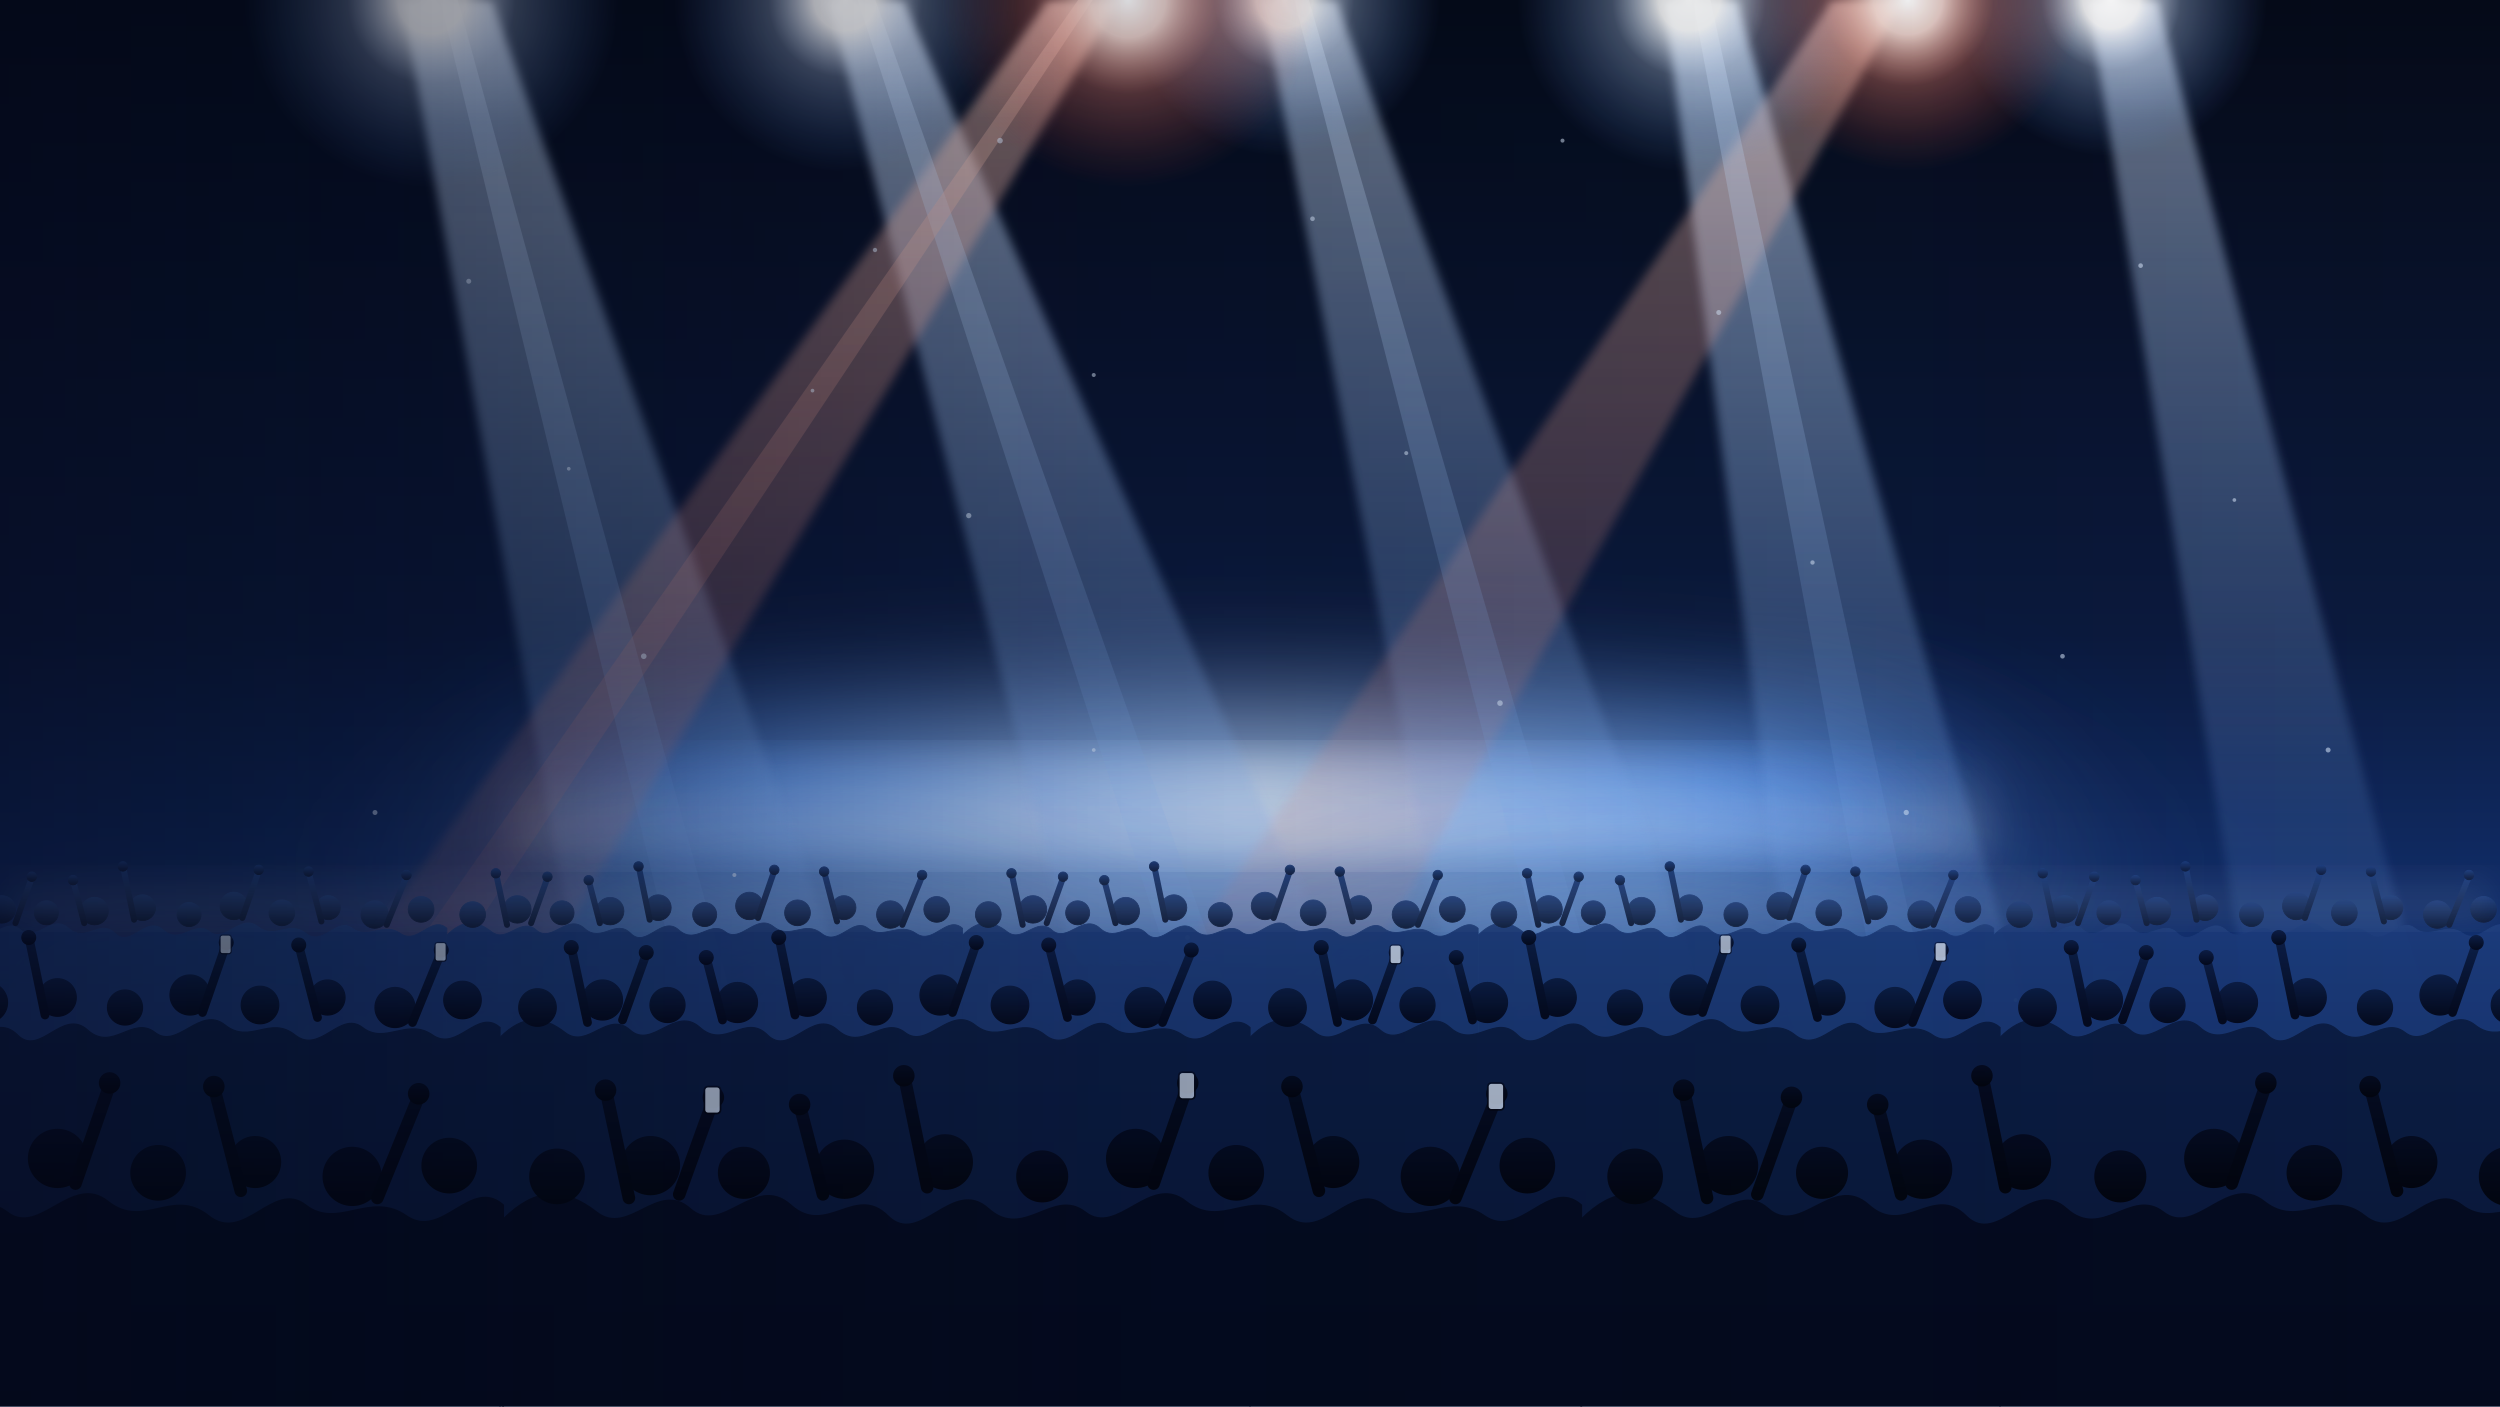
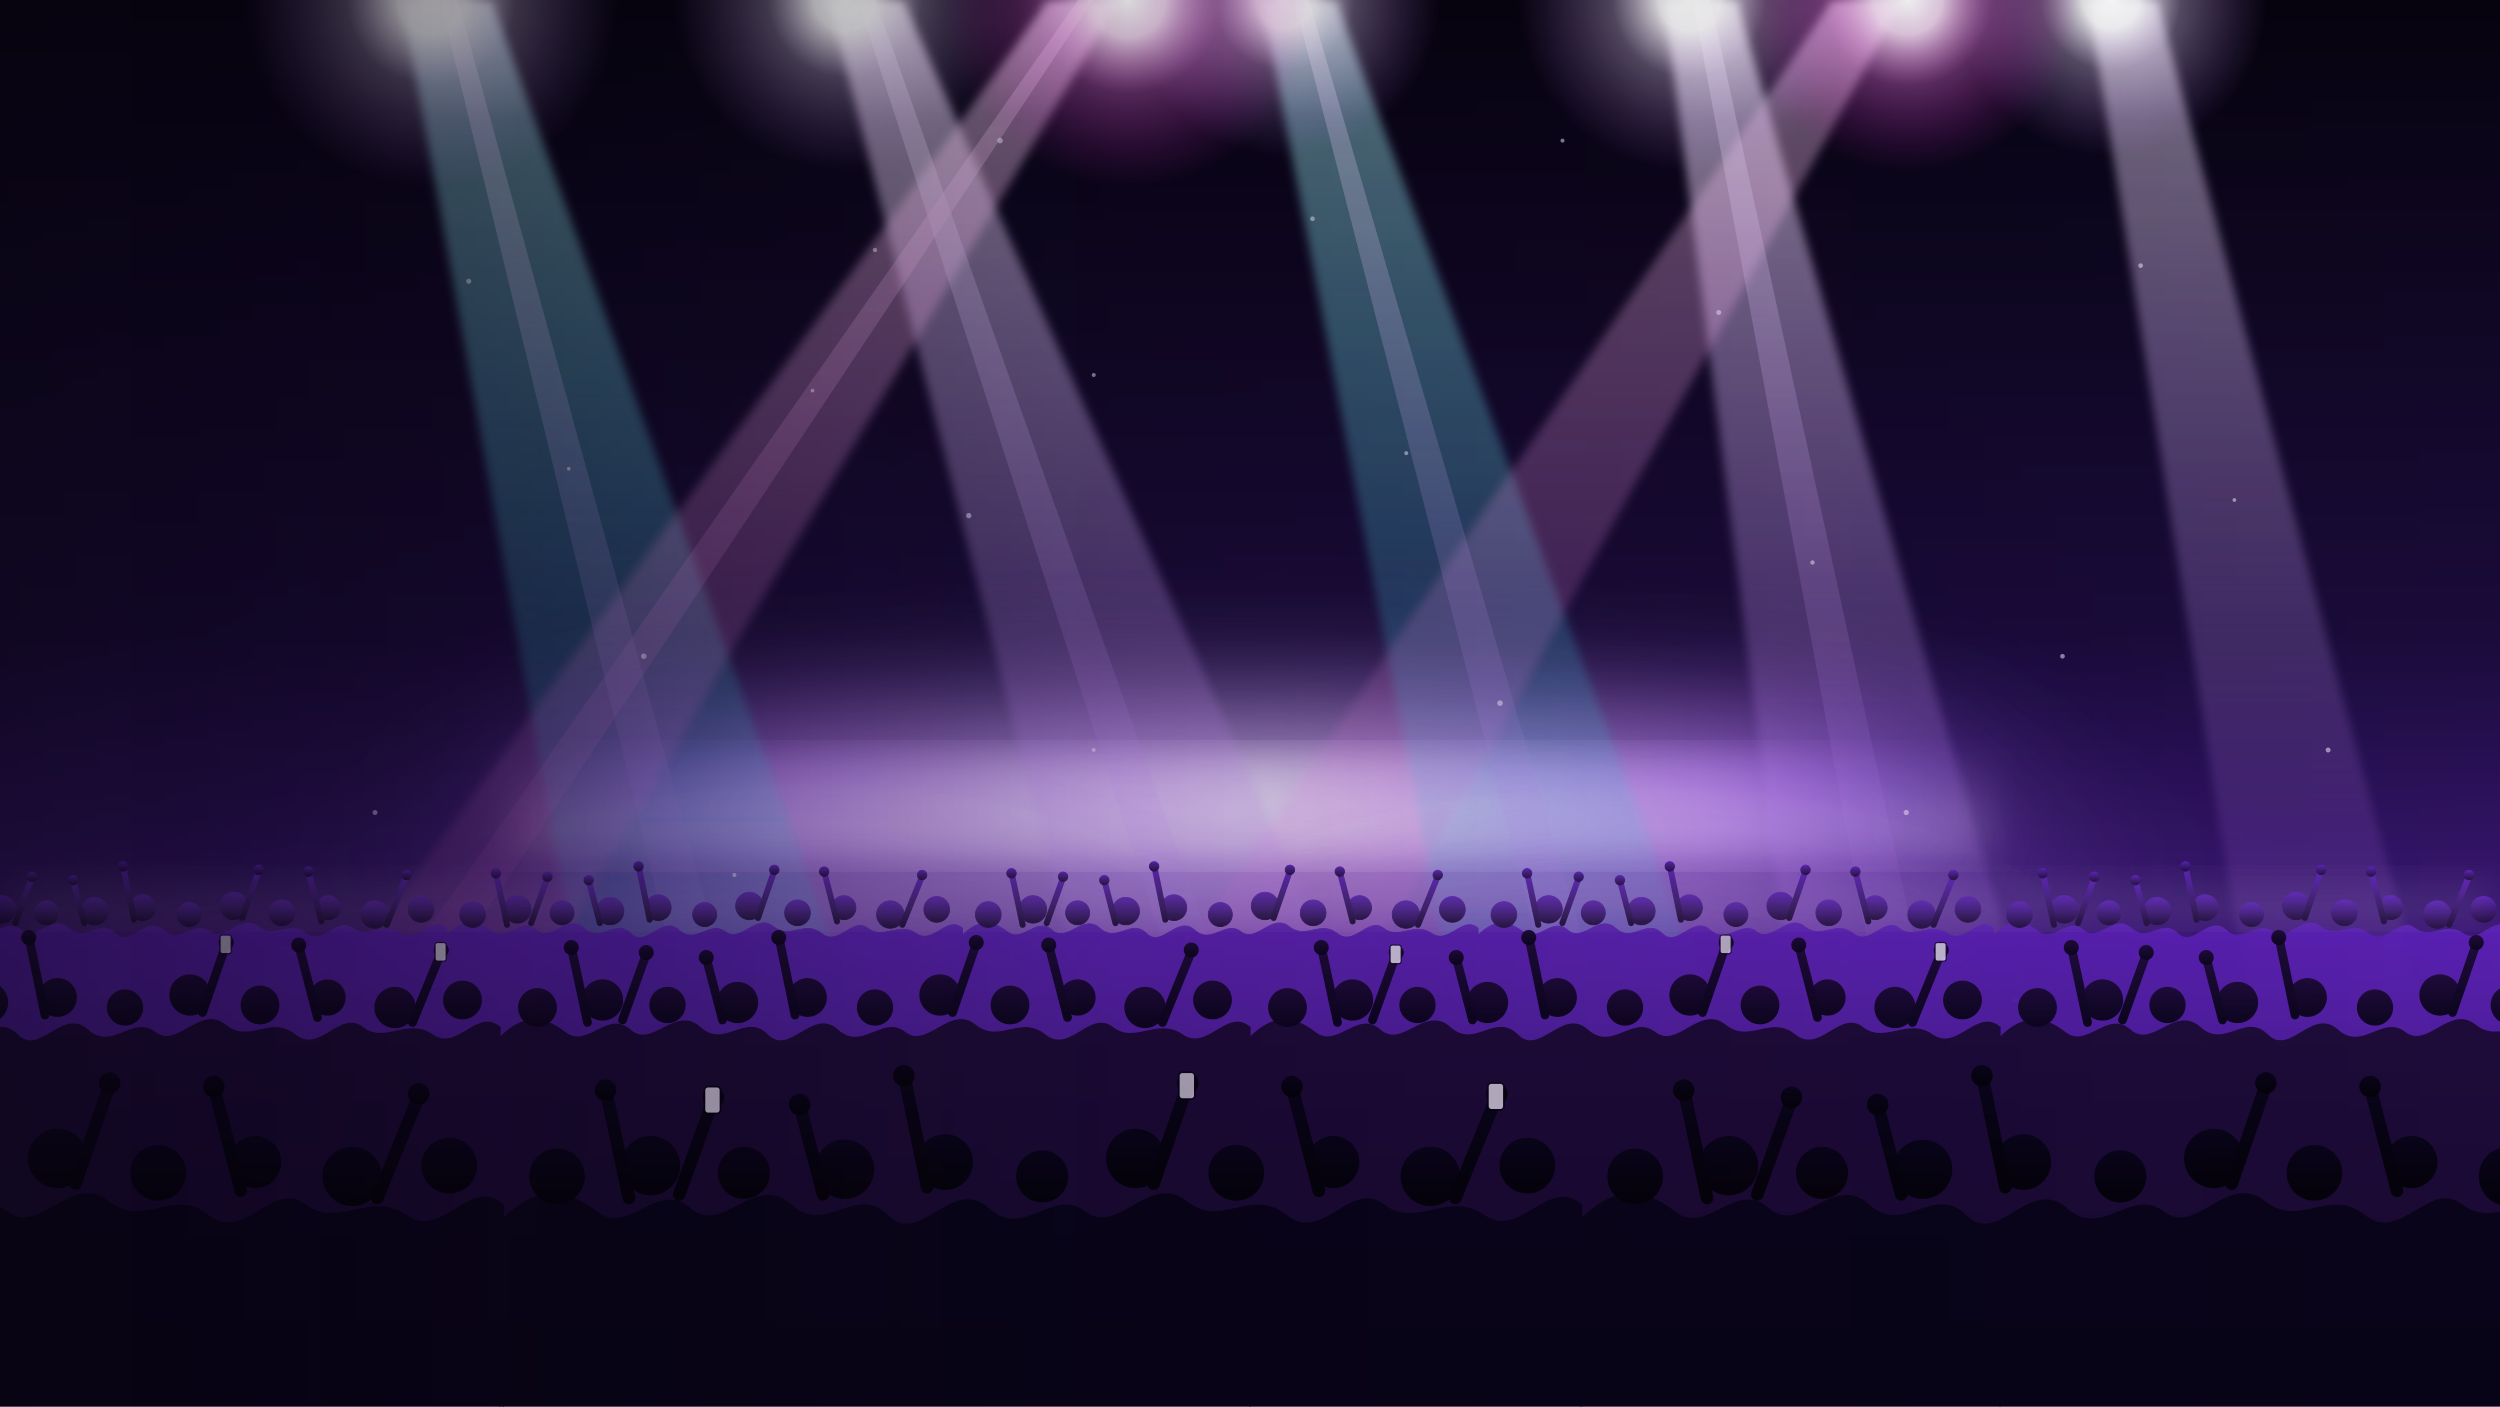
<svg xmlns="http://www.w3.org/2000/svg" xmlns:xlink="http://www.w3.org/1999/xlink" viewBox="0 0 1600 900" preserveAspectRatio="xMidYMid slice" role="img" aria-label="A festival crowd under stage lights, hands raised, haze in the beams">
  <defs>
    <linearGradient id="sky" x1="0" y1="0" x2="0" y2="1">
-       <stop offset="0" stop-color="#050A18" />
-       <stop offset=".45" stop-color="#0B1A3E" />
-       <stop offset=".78" stop-color="#143A86" />
-       <stop offset="1" stop-color="#0A1F4F" />
+       <stop offset="0" stop-color="#06030F" />
+       <stop offset=".45" stop-color="#1A0B3A" />
+       <stop offset=".78" stop-color="#4C1D95" />
+       <stop offset="1" stop-color="#2E1065" />
    </linearGradient>
    <linearGradient id="wall" x1="0" y1="0" x2="1" y2="0">
-       <stop offset="0" stop-color="#1E63DC" stop-opacity="0" />
-       <stop offset=".18" stop-color="#5FA0FF" stop-opacity=".9" />
-       <stop offset=".5" stop-color="#DCEBFF" />
-       <stop offset=".82" stop-color="#5FA0FF" stop-opacity=".9" />
-       <stop offset="1" stop-color="#1E63DC" stop-opacity="0" />
+       <stop offset="0" stop-color="#7C3AED" stop-opacity="0" />
+       <stop offset=".18" stop-color="#C084FC" stop-opacity=".9" />
+       <stop offset=".5" stop-color="#F3E8FF" />
+       <stop offset=".82" stop-color="#C084FC" stop-opacity=".9" />
+       <stop offset="1" stop-color="#7C3AED" stop-opacity="0" />
    </linearGradient>
    <linearGradient id="wallfade" x1="0" y1="0" x2="0" y2="1">
      <stop offset="0" stop-color="#fff" stop-opacity="0" />
      <stop offset=".6" stop-color="#fff" stop-opacity=".55" />
      <stop offset="1" stop-color="#fff" stop-opacity=".9" />
    </linearGradient>
    <linearGradient id="beam" x1="0" y1="0" x2="0" y2="1">
      <stop offset="0" stop-color="#FFFFFF" stop-opacity=".95" />
-       <stop offset=".12" stop-color="#CFE3FF" stop-opacity=".55" />
-       <stop offset=".6" stop-color="#7FB4FF" stop-opacity=".18" />
-       <stop offset="1" stop-color="#5FA0FF" stop-opacity="0" />
+       <stop offset=".12" stop-color="#F0E0FF" stop-opacity=".55" />
+       <stop offset=".6" stop-color="#C084FC" stop-opacity=".18" />
+       <stop offset="1" stop-color="#C084FC" stop-opacity="0" />
+     </linearGradient>
+     <linearGradient id="beamcyan" x1="0" y1="0" x2="0" y2="1">
+       <stop offset="0" stop-color="#FFFFFF" stop-opacity=".95" />
+       <stop offset=".12" stop-color="#A5F3FC" stop-opacity=".5" />
+       <stop offset=".6" stop-color="#22D3EE" stop-opacity=".16" />
+       <stop offset="1" stop-color="#06B6D4" stop-opacity="0" />
    </linearGradient>
    <linearGradient id="beamwarm" x1="0" y1="0" x2="0" y2="1">
      <stop offset="0" stop-color="#FFFFFF" stop-opacity=".95" />
-       <stop offset=".12" stop-color="#FFC9B8" stop-opacity=".5" />
-       <stop offset=".6" stop-color="#FF8A74" stop-opacity=".16" />
-       <stop offset="1" stop-color="#DC4A33" stop-opacity="0" />
+       <stop offset=".12" stop-color="#FFD1FB" stop-opacity=".5" />
+       <stop offset=".6" stop-color="#FF7AF5" stop-opacity=".16" />
+       <stop offset="1" stop-color="#E11DD0" stop-opacity="0" />
    </linearGradient>
    <radialGradient id="flare">
      <stop offset="0" stop-color="#FFFFFF" />
      <stop offset=".18" stop-color="#FFFFFF" stop-opacity=".9" />
-       <stop offset=".45" stop-color="#BBD6FF" stop-opacity=".35" />
-       <stop offset="1" stop-color="#5FA0FF" stop-opacity="0" />
+       <stop offset=".45" stop-color="#E9D5FF" stop-opacity=".35" />
+       <stop offset="1" stop-color="#C084FC" stop-opacity="0" />
    </radialGradient>
    <radialGradient id="flarewarm">
      <stop offset="0" stop-color="#FFFFFF" />
-       <stop offset=".2" stop-color="#FFE2D9" stop-opacity=".9" />
-       <stop offset=".5" stop-color="#FF8A74" stop-opacity=".35" />
-       <stop offset="1" stop-color="#DC4A33" stop-opacity="0" />
+       <stop offset=".2" stop-color="#FFE4FC" stop-opacity=".9" />
+       <stop offset=".5" stop-color="#FF7AF5" stop-opacity=".35" />
+       <stop offset="1" stop-color="#E11DD0" stop-opacity="0" />
    </radialGradient>
    <radialGradient id="haze">
-       <stop offset="0" stop-color="#8FC0FF" stop-opacity=".55" />
-       <stop offset="1" stop-color="#8FC0FF" stop-opacity="0" />
+       <stop offset="0" stop-color="#C084FC" stop-opacity=".55" />
+       <stop offset="1" stop-color="#C084FC" stop-opacity="0" />
    </radialGradient>
    <linearGradient id="crowdfar" x1="0" y1="0" x2="0" y2="1">
-       <stop offset="0" stop-color="#1B3C7C" />
-       <stop offset="1" stop-color="#0A1838" />
+       <stop offset="0" stop-color="#5B21B6" />
+       <stop offset="1" stop-color="#1E0B3A" />
    </linearGradient>
    <linearGradient id="crowdmid" x1="0" y1="0" x2="0" y2="1">
-       <stop offset="0" stop-color="#0B1D44" />
-       <stop offset="1" stop-color="#040A1E" />
+       <stop offset="0" stop-color="#1E0B3A" />
+       <stop offset="1" stop-color="#0D0520" />
    </linearGradient>
    <linearGradient id="crowdnear" x1="0" y1="0" x2="0" y2="1">
-       <stop offset="0" stop-color="#040B20" />
-       <stop offset="1" stop-color="#02050F" />
+       <stop offset="0" stop-color="#09041A" />
+       <stop offset="1" stop-color="#04020A" />
    </linearGradient>
    <linearGradient id="vig" x1="0" y1="0" x2="1" y2="0">
-       <stop offset="0" stop-color="#03081A" stop-opacity=".55" />
-       <stop offset=".45" stop-color="#03081A" stop-opacity=".15" />
-       <stop offset="1" stop-color="#03081A" stop-opacity="0" />
+       <stop offset="0" stop-color="#07030F" stop-opacity=".55" />
+       <stop offset=".45" stop-color="#07030F" stop-opacity=".15" />
+       <stop offset="1" stop-color="#07030F" stop-opacity="0" />
    </linearGradient>
    <filter id="soft" x="-20%" y="-20%" width="140%" height="140%">
      <feGaussianBlur stdDeviation="14" />
    </filter>
    <filter id="softer" x="-30%" y="-30%" width="160%" height="160%">
      <feGaussianBlur stdDeviation="40" />
    </filter>
    <filter id="edge" x="-10%" y="-10%" width="120%" height="120%">
      <feGaussianBlur stdDeviation="3" />
    </filter>
    <g id="row">
      <path d="M0 70 C 18 52 34 52 52 66 S 86 48 104 64 S 140 44 160 62 S 196 50 214 68 S 250 46 270 64 S 306 52 324 66 S 360 44 380 60 S 416 52 436 68 S 472 48 490 62 S 526 54 546 68 S 582 46 600 62 L600 800 L0 800 Z" />
      <circle cx="30" cy="46" r="15" />
      <circle cx="82" cy="40" r="16" />
      <circle cx="134" cy="44" r="14" />
      <circle cx="190" cy="42" r="16" />
      <circle cx="246" cy="38" r="15" />
      <circle cx="300" cy="46" r="14" />
      <circle cx="352" cy="36" r="16" />
      <circle cx="408" cy="44" r="15" />
      <circle cx="462" cy="38" r="14" />
      <circle cx="516" cy="46" r="16" />
      <circle cx="570" cy="40" r="15" />
      <g stroke-linecap="round" stroke-width="7" fill="none">
        <path d="M70 58 L58 2" />
        <path d="M98 56 L116 6" />
        <path d="M236 52 L224 -6" />
        <path d="M362 50 L380 -2" />
        <path d="M454 54 L440 0" />
        <path d="M530 58 L552 4" />
        <path d="M178 56 L166 10" />
      </g>
      <circle cx="57" cy="-2" r="5.5" />
      <circle cx="117" cy="2" r="5.5" />
      <circle cx="223" cy="-10" r="5.5" />
      <circle cx="381" cy="-6" r="5.5" />
      <circle cx="439" cy="-4" r="5.5" />
      <circle cx="553" cy="0" r="5.5" />
      <circle cx="165" cy="6" r="5.5" />
    </g>
-     <g id="phones" fill="#DCEBFF">
+     <g id="phones" fill="#F3E8FF">
      <rect x="112" y="-4" width="9" height="15" rx="2" opacity=".85" />
      <rect x="376" y="-12" width="9" height="15" rx="2" opacity=".75" />
      <rect x="548" y="-6" width="9" height="15" rx="2" opacity=".8" />
    </g>
  </defs>
  <rect width="1600" height="900" fill="url(#sky)" />
  <g filter="url(#softer)">
    <rect x="300" y="470" width="1000" height="90" fill="url(#wall)" />
    <ellipse cx="800" cy="560" rx="620" ry="150" fill="url(#haze)" />
  </g>
  <rect x="330" y="486" width="940" height="60" fill="url(#wall)" opacity=".7" filter="url(#soft)" />
  <rect x="330" y="486" width="940" height="60" fill="url(#wallfade)" opacity=".35" filter="url(#soft)" />
  <g filter="url(#edge)">
-     <polygon points="250,-40 300,-40 640,900 420,900" fill="url(#beam)" />
+     <polygon points="250,-40 300,-40 640,900 420,900" fill="url(#beamcyan)" />
    <polygon points="520,-40 560,-40 980,900 760,900" fill="url(#beam)" />
-     <polygon points="800,-40 840,-40 1190,900 980,900" fill="url(#beam)" opacity=".85" />
+     <polygon points="800,-40 840,-40 1190,900 980,900" fill="url(#beamcyan)" opacity=".9" />
    <polygon points="1060,-40 1100,-40 1370,900 1180,900" fill="url(#beam)" />
    <polygon points="1330,-40 1370,-40 1620,900 1480,900" fill="url(#beam)" opacity=".8" />
    <polygon points="700,-40 740,-40 180,900 20,900" fill="url(#beamwarm)" opacity=".9" />
    <polygon points="1200,-40 1240,-40 720,900 560,900" fill="url(#beamwarm)" opacity=".75" />
  </g>
  <g opacity=".55">
    <polygon points="272,-40 282,-40 540,900 500,900" fill="url(#beam)" />
    <polygon points="536,-40 546,-40 880,900 840,900" fill="url(#beam)" />
    <polygon points="818,-40 826,-40 1100,900 1060,900" fill="url(#beam)" />
    <polygon points="1076,-40 1086,-40 1290,900 1250,900" fill="url(#beam)" />
    <polygon points="718,-40 726,-40 100,900 60,900" fill="url(#beamwarm)" />
  </g>
  <g>
    <circle cx="276" cy="0" r="120" fill="url(#flare)" />
    <circle cx="541" cy="0" r="110" fill="url(#flare)" />
    <circle cx="822" cy="0" r="100" fill="url(#flare)" />
    <circle cx="1081" cy="0" r="110" fill="url(#flare)" />
    <circle cx="1351" cy="0" r="100" fill="url(#flare)" />
    <circle cx="722" cy="0" r="120" fill="url(#flarewarm)" />
    <circle cx="1221" cy="0" r="110" fill="url(#flarewarm)" />
  </g>
  <g filter="url(#softer)" opacity=".8">
    <ellipse cx="520" cy="640" rx="260" ry="90" fill="url(#haze)" />
    <ellipse cx="1040" cy="650" rx="300" ry="100" fill="url(#haze)" />
-     <ellipse cx="120" cy="700" rx="200" ry="80" fill="#FF8A74" opacity=".35" />
-     <ellipse cx="640" cy="720" rx="160" ry="60" fill="#FF8A74" opacity=".25" />
-   </g>
-   <g fill="#DCEBFF" opacity=".55">
+     <ellipse cx="120" cy="700" rx="200" ry="80" fill="#FF7AF5" opacity=".35" />
+     <ellipse cx="640" cy="720" rx="160" ry="60" fill="#FF7AF5" opacity=".25" />
+   </g>
+   <g fill="#F3E8FF" opacity=".55">
    <circle cx="300" cy="180" r="1.6" />
    <circle cx="364" cy="300" r="1.2" />
    <circle cx="412" cy="420" r="1.8" />
    <circle cx="470" cy="560" r="1.3" />
    <circle cx="560" cy="160" r="1.4" />
    <circle cx="620" cy="330" r="1.7" />
    <circle cx="700" cy="480" r="1.2" />
    <circle cx="760" cy="600" r="1.6" />
    <circle cx="840" cy="140" r="1.5" />
    <circle cx="900" cy="290" r="1.3" />
    <circle cx="960" cy="450" r="1.8" />
    <circle cx="1020" cy="590" r="1.2" />
    <circle cx="1100" cy="200" r="1.6" />
    <circle cx="1160" cy="360" r="1.4" />
    <circle cx="1220" cy="520" r="1.7" />
    <circle cx="1290" cy="640" r="1.3" />
    <circle cx="1370" cy="170" r="1.5" />
    <circle cx="1430" cy="320" r="1.2" />
    <circle cx="1490" cy="480" r="1.6" />
    <circle cx="640" cy="90" r="1.8" />
    <circle cx="520" cy="250" r="1.2" />
    <circle cx="380" cy="640" r="1.5" />
    <circle cx="1000" cy="90" r="1.3" />
    <circle cx="1180" cy="700" r="1.4" />
    <circle cx="240" cy="520" r="1.6" />
    <circle cx="860" cy="720" r="1.2" />
    <circle cx="1320" cy="420" r="1.5" />
    <circle cx="700" cy="240" r="1.3" />
  </g>
  <g fill="url(#crowdfar)" stroke="url(#crowdfar)" opacity=".95" transform="translate(0,560) scale(.55)">
    <use xlink:href="#row" x="-80" />
    <use xlink:href="#row" x="520" />
    <use xlink:href="#row" x="1120" />
    <use xlink:href="#row" x="1720" />
    <use xlink:href="#row" x="2320" />
    <use xlink:href="#row" x="2920" />
  </g>
  <rect x="0" y="560" width="1600" height="30" fill="url(#wallfade)" opacity=".18" filter="url(#soft)" />
  <g fill="url(#crowdmid)" stroke="url(#crowdmid)" transform="translate(0,608) scale(.8)">
    <use xlink:href="#row" x="-200" />
    <use xlink:href="#row" x="400" />
    <use xlink:href="#row" x="1000" />
    <use xlink:href="#row" x="1600" />
    <use xlink:href="#row" x="2200" />
    <g transform="translate(-200,0)">
      <use xlink:href="#phones" />
    </g>
    <g transform="translate(1000,0)">
      <use xlink:href="#phones" />
    </g>
  </g>
  <g fill="url(#crowdnear)" stroke="url(#crowdnear)" transform="translate(0,700) scale(1.15)">
    <use xlink:href="#row" x="-320" />
    <use xlink:href="#row" x="280" />
    <use xlink:href="#row" x="880" />
    <use xlink:href="#row" x="1480" />
    <g transform="translate(280,0)">
      <use xlink:href="#phones" />
    </g>
    <g transform="translate(1480,0)">
      <use xlink:href="#phones" />
    </g>
  </g>
  <rect width="1600" height="900" fill="url(#vig)" />
</svg>
